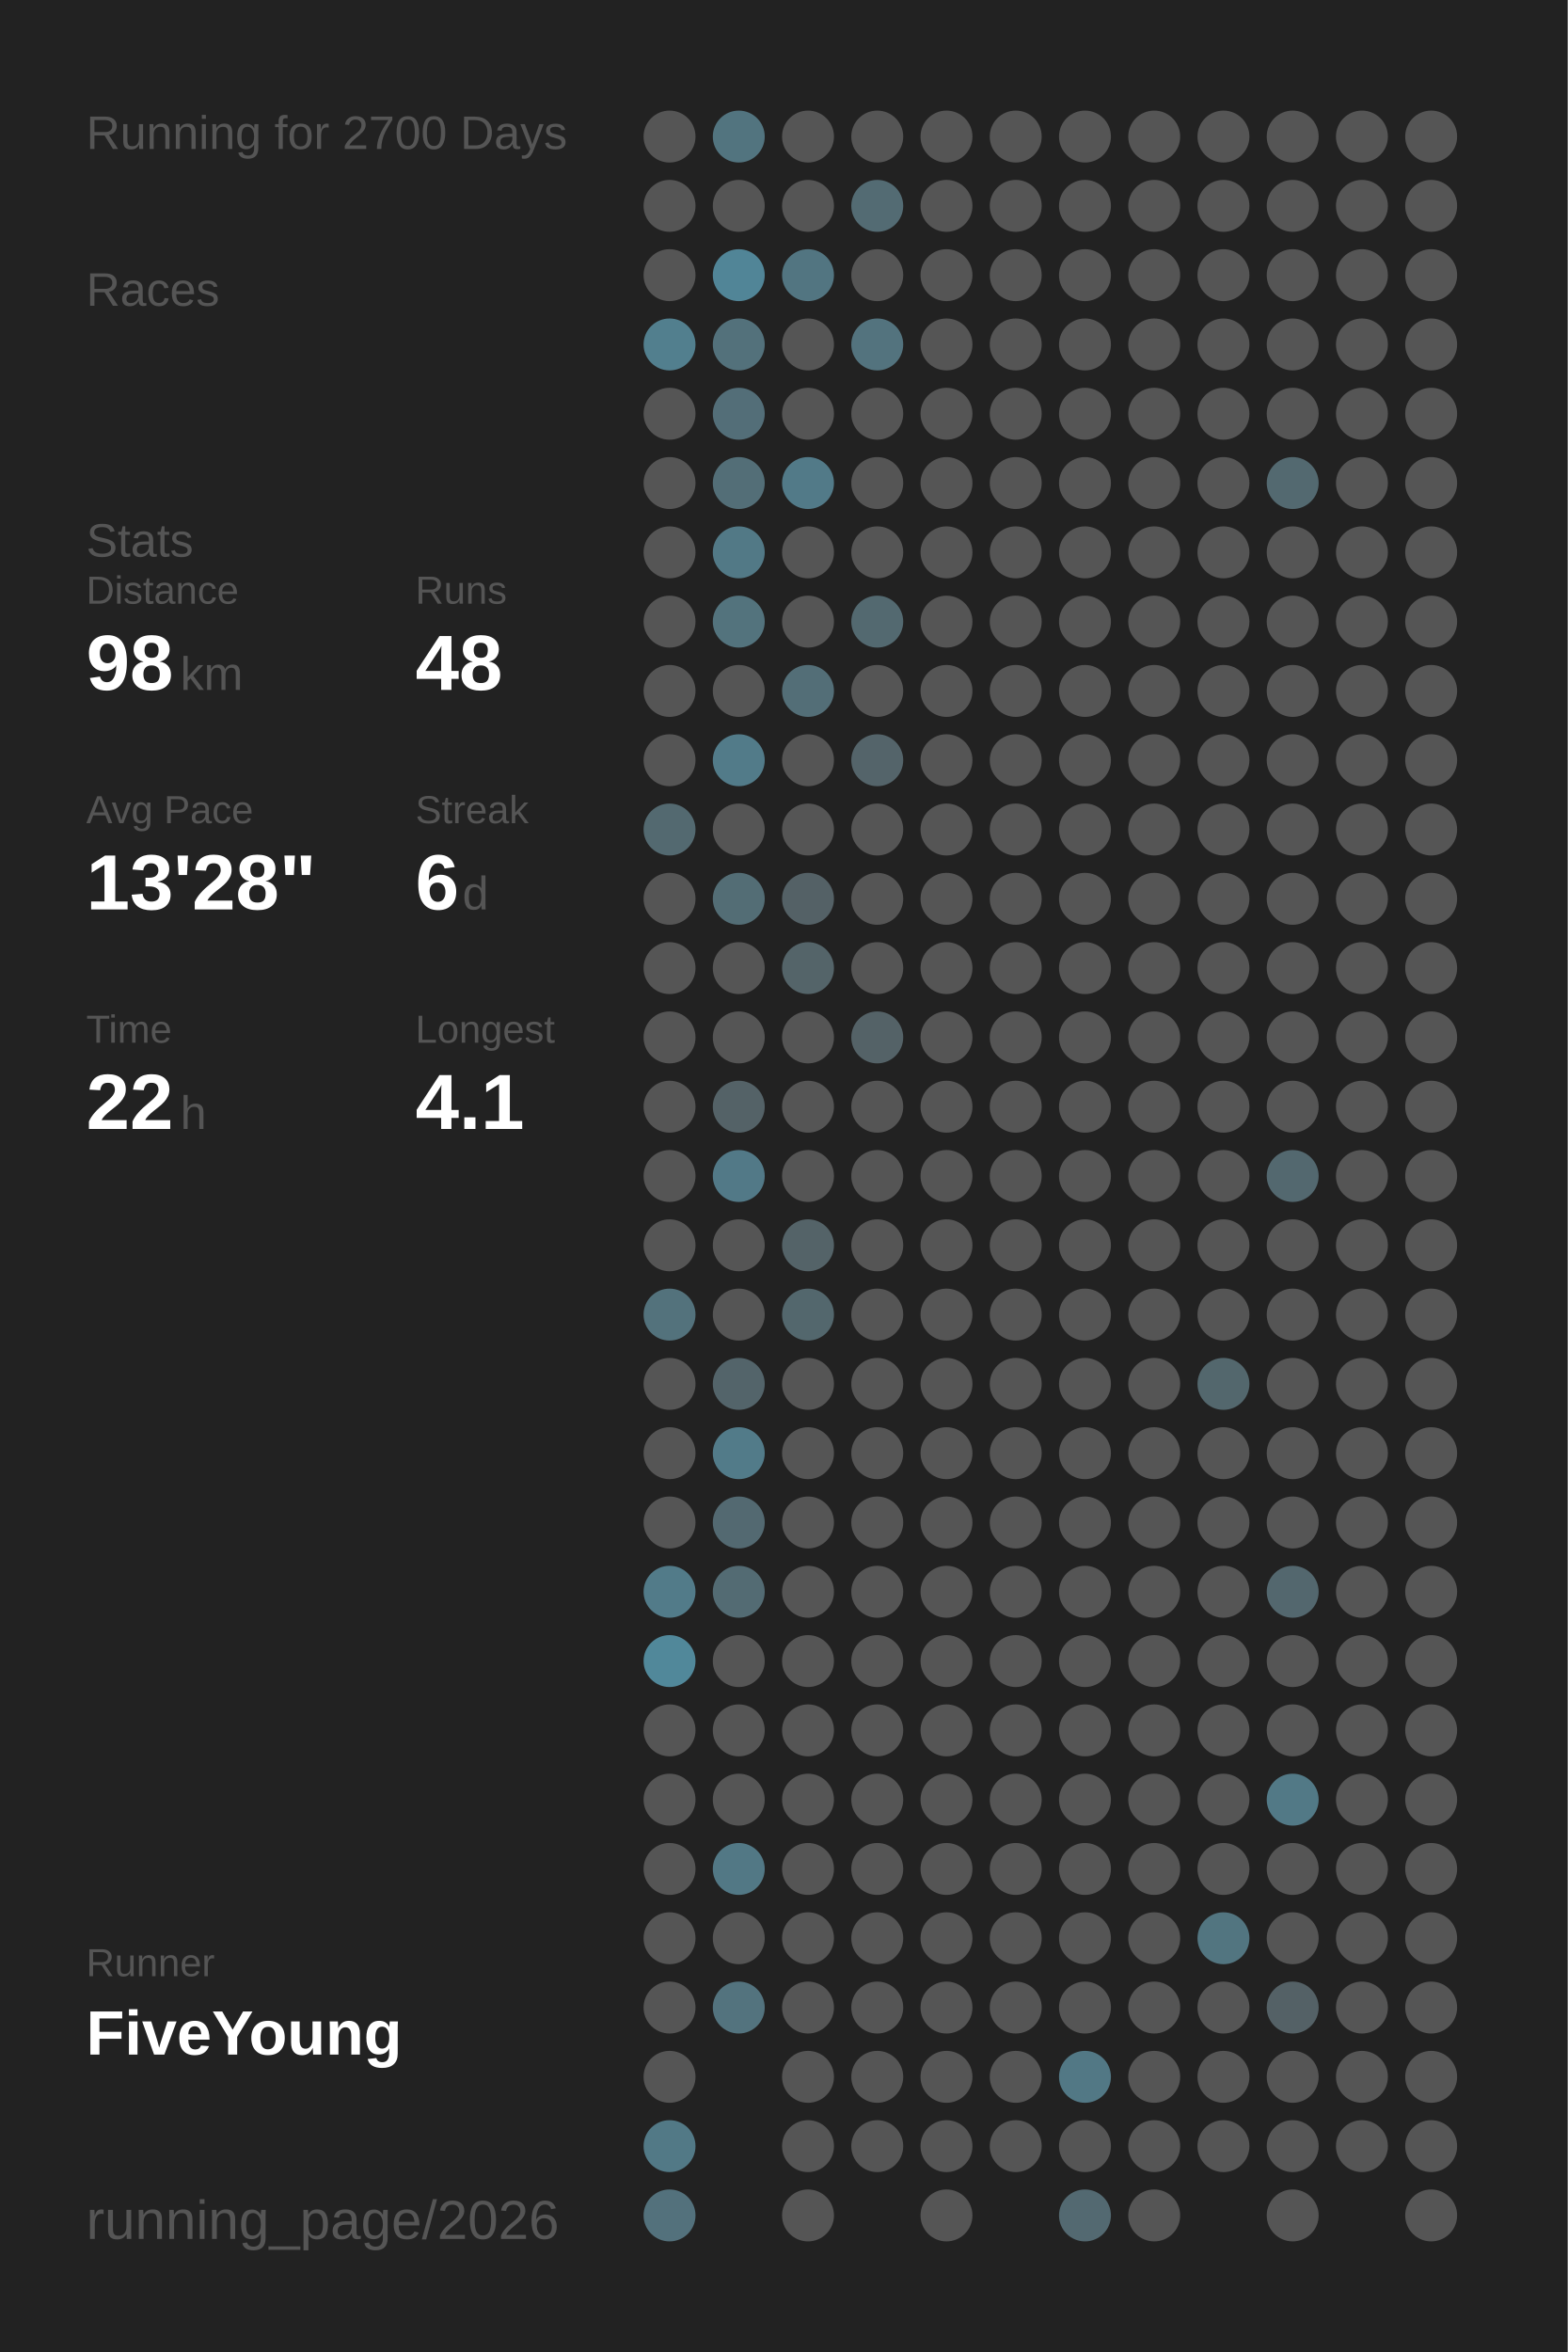
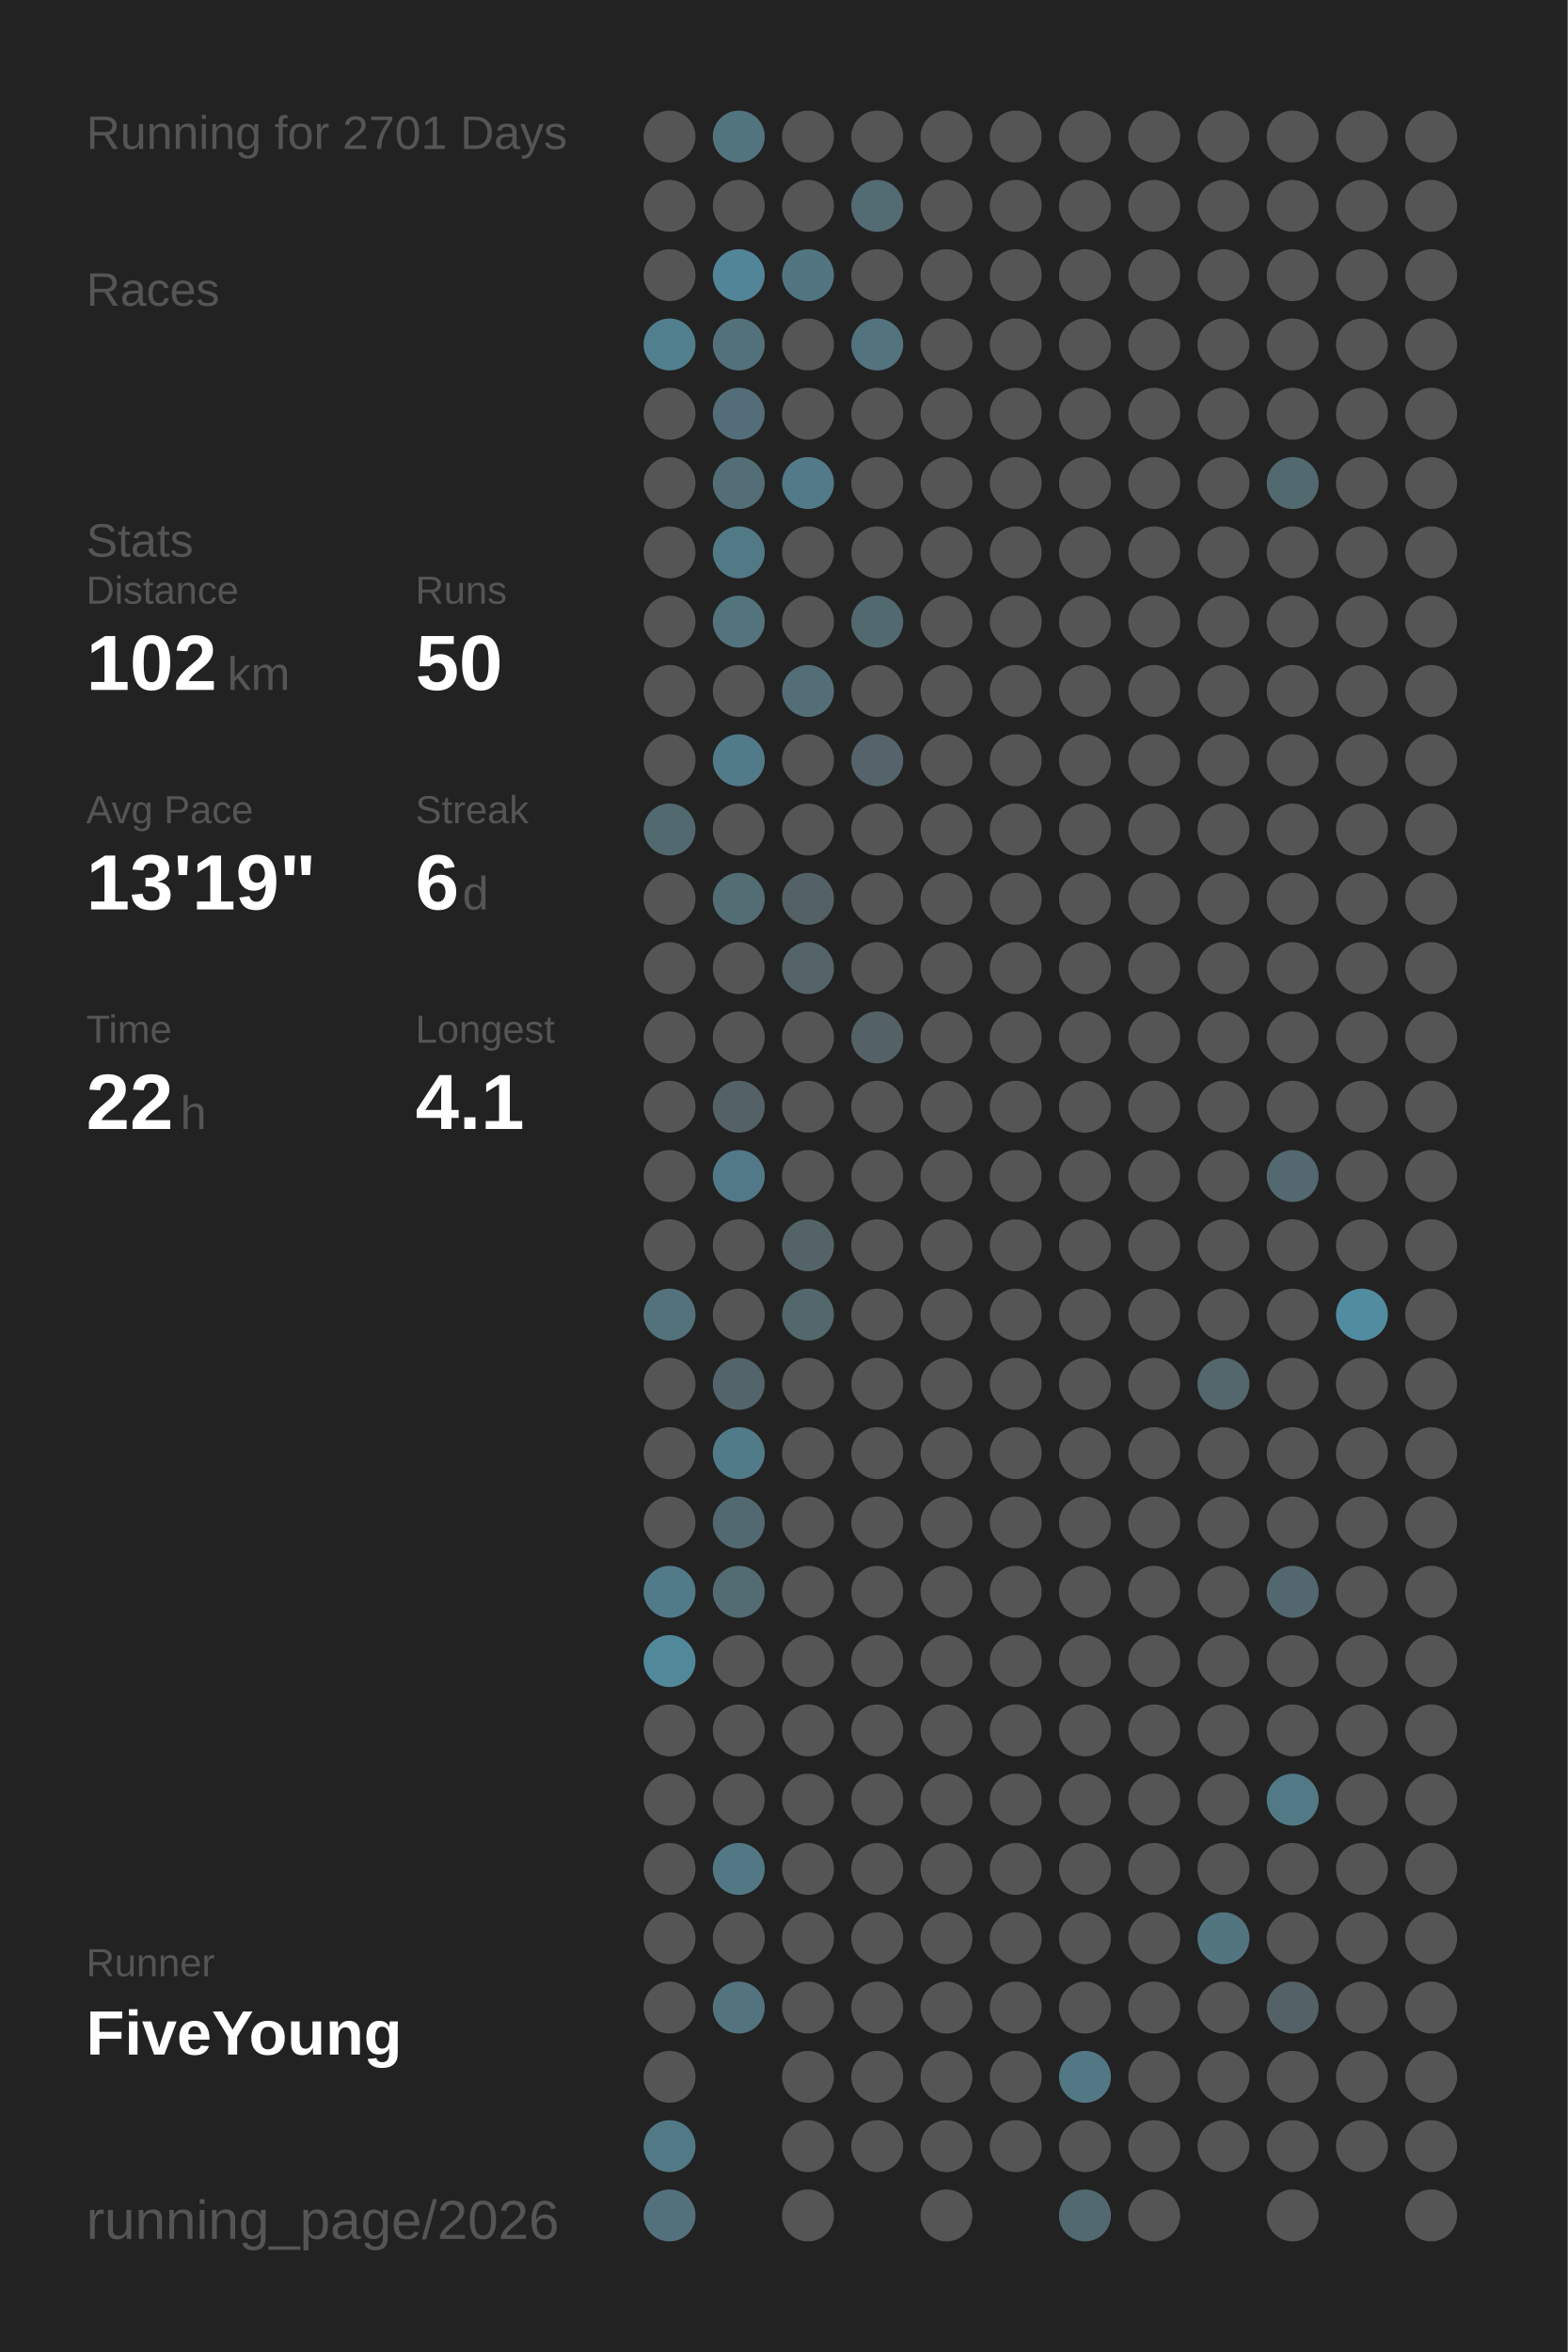
<svg xmlns="http://www.w3.org/2000/svg" baseProfile="full" height="300mm" version="1.1" viewBox="0,0,200,300" width="200mm">
  <defs />
  <rect fill="#222222" height="300" width="200" x="0" y="0" />
-   <text fill="#555555" style="font-size:6px; font-family:Arial;" x="11" y="19">Running for 2700 Days</text>
+   <text fill="#555555" style="font-size:6px; font-family:Arial;" x="11" y="19">Running for 2701 Days</text>
  <text fill="#555555" style="font-size:6px; font-family:Arial;" x="11" y="39">Races</text>
  <text fill="#555555" style="font-size:6px; font-family:Arial;" x="11" y="71">Stats</text>
  <text fill="#555555" style="font-size:5px; font-family:Arial;" x="11" y="77">Distance</text>
-   <text fill="#FFFFFF" style="font-size:10px; font-family:Arial; font-weight:bold;" x="11" y="88">98</text>
-   <text fill="#555555" style="font-size:6px; font-family:Arial;" x="23" y="88">km</text>
+   <text fill="#FFFFFF" style="font-size:10px; font-family:Arial; font-weight:bold;" x="11" y="88">102</text>
+   <text fill="#555555" style="font-size:6px; font-family:Arial;" x="29" y="88">km</text>
  <text fill="#555555" style="font-size:5px; font-family:Arial;" x="53" y="77">Runs</text>
-   <text fill="#FFFFFF" style="font-size:10px; font-family:Arial; font-weight:bold;" x="53" y="88">48</text>
+   <text fill="#FFFFFF" style="font-size:10px; font-family:Arial; font-weight:bold;" x="53" y="88">50</text>
  <text fill="#555555" style="font-size:5px; font-family:Arial;" x="11" y="105">Avg Pace</text>
-   <text fill="#FFFFFF" style="font-size:10px; font-family:Arial; font-weight:bold;" x="11" y="116">13'28"</text>
+   <text fill="#FFFFFF" style="font-size:10px; font-family:Arial; font-weight:bold;" x="11" y="116">13'19"</text>
  <text fill="#555555" style="font-size:5px; font-family:Arial;" x="53" y="105">Streak</text>
  <text fill="#FFFFFF" style="font-size:10px; font-family:Arial; font-weight:bold;" x="53" y="116">6</text>
  <text fill="#555555" style="font-size:6px; font-family:Arial;" x="59" y="116">d</text>
  <text fill="#555555" style="font-size:5px; font-family:Arial;" x="11" y="133">Time</text>
  <text fill="#FFFFFF" style="font-size:10px; font-family:Arial; font-weight:bold;" x="11" y="144">22</text>
  <text fill="#555555" style="font-size:6px; font-family:Arial;" x="23" y="144">h</text>
  <text fill="#555555" style="font-size:5px; font-family:Arial;" x="53" y="133">Longest</text>
  <text fill="#FFFFFF" style="font-size:10px; font-family:Arial; font-weight:bold;" x="53" y="144">4.1</text>
  <text fill="#555555" style="font-size:5px; font-family:Arial;" x="11" y="252.065">Runner</text>
  <text fill="#FFFFFF" style="font-size:8px; font-family:Arial; font-weight:bold;" x="11" y="262.065">FiveYoung</text>
  <text fill="#555555" style="font-size:7px; font-family:Arial;" x="11" y="285.581">running_page/2026</text>
  <circle cx="85.417" cy="17.419" fill="#555555" r="3.312" />
  <circle cx="85.417" cy="26.258" fill="#555555" r="3.312" />
  <circle cx="85.417" cy="35.097" fill="#555555" r="3.312" />
  <circle cx="85.417" cy="43.935" fill="#527f8e" r="3.312" />
  <circle cx="85.417" cy="52.774" fill="#555555" r="3.312" />
  <circle cx="85.417" cy="61.613" fill="#555555" r="3.312" />
  <circle cx="85.417" cy="70.452" fill="#555555" r="3.312" />
  <circle cx="85.417" cy="79.29" fill="#555555" r="3.312" />
  <circle cx="85.417" cy="88.129" fill="#555555" r="3.312" />
  <circle cx="85.417" cy="96.968" fill="#555555" r="3.312" />
  <circle cx="85.417" cy="105.806" fill="#536970" r="3.312" />
  <circle cx="85.417" cy="114.645" fill="#555555" r="3.312" />
  <circle cx="85.417" cy="123.484" fill="#555555" r="3.312" />
  <circle cx="85.417" cy="132.323" fill="#555555" r="3.312" />
  <circle cx="85.417" cy="141.161" fill="#555555" r="3.312" />
  <circle cx="85.417" cy="150" fill="#555555" r="3.312" />
  <circle cx="85.417" cy="158.839" fill="#555555" r="3.312" />
  <circle cx="85.417" cy="167.677" fill="#53727c" r="3.312" />
  <circle cx="85.417" cy="176.516" fill="#555555" r="3.312" />
  <circle cx="85.417" cy="185.355" fill="#555555" r="3.312" />
  <circle cx="85.417" cy="194.194" fill="#555555" r="3.312" />
  <circle cx="85.417" cy="203.032" fill="#527b89" r="3.312" />
  <circle cx="85.417" cy="211.871" fill="#51889a" r="3.312" />
  <circle cx="85.417" cy="220.71" fill="#555555" r="3.312" />
  <circle cx="85.417" cy="229.548" fill="#555555" r="3.312" />
  <circle cx="85.417" cy="238.387" fill="#555555" r="3.312" />
  <circle cx="85.417" cy="247.226" fill="#555555" r="3.312" />
  <circle cx="85.417" cy="256.065" fill="#555555" r="3.312" />
  <circle cx="85.417" cy="264.903" fill="#555555" r="3.312" />
  <circle cx="85.417" cy="273.742" fill="#527986" r="3.312" />
  <circle cx="85.417" cy="282.581" fill="#53717c" r="3.312" />
  <circle cx="94.25" cy="17.419" fill="#52747f" r="3.312" />
  <circle cx="94.25" cy="26.258" fill="#555555" r="3.312" />
  <circle cx="94.25" cy="35.097" fill="#518597" r="3.312" />
  <circle cx="94.25" cy="43.935" fill="#53717b" r="3.312" />
  <circle cx="94.25" cy="52.774" fill="#536e78" r="3.312" />
  <circle cx="94.25" cy="61.613" fill="#536e77" r="3.312" />
  <circle cx="94.25" cy="70.452" fill="#527986" r="3.312" />
  <circle cx="94.25" cy="79.29" fill="#53737d" r="3.312" />
  <circle cx="94.25" cy="88.129" fill="#555555" r="3.312" />
  <circle cx="94.25" cy="96.968" fill="#527b89" r="3.312" />
  <circle cx="94.25" cy="105.806" fill="#555555" r="3.312" />
  <circle cx="94.25" cy="114.645" fill="#536d75" r="3.312" />
  <circle cx="94.25" cy="123.484" fill="#555555" r="3.312" />
  <circle cx="94.25" cy="132.323" fill="#555555" r="3.312" />
  <circle cx="94.25" cy="141.161" fill="#546267" r="3.312" />
  <circle cx="94.25" cy="150" fill="#527987" r="3.312" />
  <circle cx="94.25" cy="158.839" fill="#555555" r="3.312" />
  <circle cx="94.25" cy="167.677" fill="#555555" r="3.312" />
  <circle cx="94.25" cy="176.516" fill="#53646a" r="3.312" />
  <circle cx="94.25" cy="185.355" fill="#527b89" r="3.312" />
  <circle cx="94.25" cy="194.194" fill="#536971" r="3.312" />
  <circle cx="94.25" cy="203.032" fill="#536b73" r="3.312" />
  <circle cx="94.25" cy="211.871" fill="#555555" r="3.312" />
  <circle cx="94.25" cy="220.71" fill="#555555" r="3.312" />
  <circle cx="94.25" cy="229.548" fill="#555555" r="3.312" />
  <circle cx="94.25" cy="238.387" fill="#527885" r="3.312" />
  <circle cx="94.25" cy="247.226" fill="#555555" r="3.312" />
  <circle cx="94.25" cy="256.065" fill="#53737e" r="3.312" />
  <circle cx="103.083" cy="17.419" fill="#555555" r="3.312" />
  <circle cx="103.083" cy="26.258" fill="#555555" r="3.312" />
  <circle cx="103.083" cy="35.097" fill="#527581" r="3.312" />
  <circle cx="103.083" cy="43.935" fill="#555555" r="3.312" />
  <circle cx="103.083" cy="52.774" fill="#555555" r="3.312" />
  <circle cx="103.083" cy="61.613" fill="#527a88" r="3.312" />
  <circle cx="103.083" cy="70.452" fill="#555555" r="3.312" />
  <circle cx="103.083" cy="79.29" fill="#555555" r="3.312" />
  <circle cx="103.083" cy="88.129" fill="#536e77" r="3.312" />
  <circle cx="103.083" cy="96.968" fill="#555555" r="3.312" />
  <circle cx="103.083" cy="105.806" fill="#555555" r="3.312" />
  <circle cx="103.083" cy="114.645" fill="#546166" r="3.312" />
  <circle cx="103.083" cy="123.484" fill="#546469" r="3.312" />
  <circle cx="103.083" cy="132.323" fill="#555555" r="3.312" />
  <circle cx="103.083" cy="141.161" fill="#555555" r="3.312" />
  <circle cx="103.083" cy="150" fill="#555555" r="3.312" />
  <circle cx="103.083" cy="158.839" fill="#546368" r="3.312" />
  <circle cx="103.083" cy="167.677" fill="#53676d" r="3.312" />
  <circle cx="103.083" cy="176.516" fill="#555555" r="3.312" />
  <circle cx="103.083" cy="185.355" fill="#555555" r="3.312" />
  <circle cx="103.083" cy="194.194" fill="#555555" r="3.312" />
  <circle cx="103.083" cy="203.032" fill="#555555" r="3.312" />
  <circle cx="103.083" cy="211.871" fill="#555555" r="3.312" />
  <circle cx="103.083" cy="220.71" fill="#555555" r="3.312" />
  <circle cx="103.083" cy="229.548" fill="#555555" r="3.312" />
  <circle cx="103.083" cy="238.387" fill="#555555" r="3.312" />
  <circle cx="103.083" cy="247.226" fill="#555555" r="3.312" />
  <circle cx="103.083" cy="256.065" fill="#555555" r="3.312" />
  <circle cx="103.083" cy="264.903" fill="#555555" r="3.312" />
  <circle cx="103.083" cy="273.742" fill="#555555" r="3.312" />
  <circle cx="103.083" cy="282.581" fill="#555555" r="3.312" />
  <circle cx="111.917" cy="17.419" fill="#555555" r="3.312" />
  <circle cx="111.917" cy="26.258" fill="#536b73" r="3.312" />
  <circle cx="111.917" cy="35.097" fill="#555555" r="3.312" />
  <circle cx="111.917" cy="43.935" fill="#53737e" r="3.312" />
  <circle cx="111.917" cy="52.774" fill="#555555" r="3.312" />
  <circle cx="111.917" cy="61.613" fill="#555555" r="3.312" />
  <circle cx="111.917" cy="70.452" fill="#555555" r="3.312" />
  <circle cx="111.917" cy="79.29" fill="#536970" r="3.312" />
  <circle cx="111.917" cy="88.129" fill="#555555" r="3.312" />
  <circle cx="111.917" cy="96.968" fill="#54646a" r="3.312" />
  <circle cx="111.917" cy="105.806" fill="#555555" r="3.312" />
  <circle cx="111.917" cy="114.645" fill="#555555" r="3.312" />
  <circle cx="111.917" cy="123.484" fill="#555555" r="3.312" />
  <circle cx="111.917" cy="132.323" fill="#546267" r="3.312" />
  <circle cx="111.917" cy="141.161" fill="#555555" r="3.312" />
  <circle cx="111.917" cy="150" fill="#555555" r="3.312" />
  <circle cx="111.917" cy="158.839" fill="#555555" r="3.312" />
  <circle cx="111.917" cy="167.677" fill="#555555" r="3.312" />
  <circle cx="111.917" cy="176.516" fill="#555555" r="3.312" />
  <circle cx="111.917" cy="185.355" fill="#555555" r="3.312" />
  <circle cx="111.917" cy="194.194" fill="#555555" r="3.312" />
  <circle cx="111.917" cy="203.032" fill="#555555" r="3.312" />
  <circle cx="111.917" cy="211.871" fill="#555555" r="3.312" />
  <circle cx="111.917" cy="220.71" fill="#555555" r="3.312" />
  <circle cx="111.917" cy="229.548" fill="#555555" r="3.312" />
  <circle cx="111.917" cy="238.387" fill="#555555" r="3.312" />
  <circle cx="111.917" cy="247.226" fill="#555555" r="3.312" />
  <circle cx="111.917" cy="256.065" fill="#555555" r="3.312" />
  <circle cx="111.917" cy="264.903" fill="#555555" r="3.312" />
  <circle cx="111.917" cy="273.742" fill="#555555" r="3.312" />
  <circle cx="120.75" cy="17.419" fill="#555555" r="3.312" />
  <circle cx="120.75" cy="26.258" fill="#555555" r="3.312" />
  <circle cx="120.75" cy="35.097" fill="#555555" r="3.312" />
  <circle cx="120.75" cy="43.935" fill="#555555" r="3.312" />
  <circle cx="120.75" cy="52.774" fill="#555555" r="3.312" />
  <circle cx="120.75" cy="61.613" fill="#555555" r="3.312" />
  <circle cx="120.75" cy="70.452" fill="#555555" r="3.312" />
  <circle cx="120.75" cy="79.29" fill="#555555" r="3.312" />
  <circle cx="120.75" cy="88.129" fill="#555555" r="3.312" />
  <circle cx="120.75" cy="96.968" fill="#555555" r="3.312" />
  <circle cx="120.75" cy="105.806" fill="#555555" r="3.312" />
  <circle cx="120.75" cy="114.645" fill="#555555" r="3.312" />
  <circle cx="120.75" cy="123.484" fill="#555555" r="3.312" />
  <circle cx="120.75" cy="132.323" fill="#555555" r="3.312" />
  <circle cx="120.75" cy="141.161" fill="#555555" r="3.312" />
  <circle cx="120.75" cy="150" fill="#555555" r="3.312" />
  <circle cx="120.75" cy="158.839" fill="#555555" r="3.312" />
  <circle cx="120.75" cy="167.677" fill="#555555" r="3.312" />
  <circle cx="120.75" cy="176.516" fill="#555555" r="3.312" />
  <circle cx="120.75" cy="185.355" fill="#555555" r="3.312" />
  <circle cx="120.75" cy="194.194" fill="#555555" r="3.312" />
  <circle cx="120.75" cy="203.032" fill="#555555" r="3.312" />
  <circle cx="120.75" cy="211.871" fill="#555555" r="3.312" />
  <circle cx="120.75" cy="220.71" fill="#555555" r="3.312" />
  <circle cx="120.75" cy="229.548" fill="#555555" r="3.312" />
  <circle cx="120.75" cy="238.387" fill="#555555" r="3.312" />
  <circle cx="120.75" cy="247.226" fill="#555555" r="3.312" />
  <circle cx="120.75" cy="256.065" fill="#555555" r="3.312" />
  <circle cx="120.75" cy="264.903" fill="#555555" r="3.312" />
  <circle cx="120.75" cy="273.742" fill="#555555" r="3.312" />
  <circle cx="120.75" cy="282.581" fill="#555555" r="3.312" />
  <circle cx="129.583" cy="17.419" fill="#555555" r="3.312" />
  <circle cx="129.583" cy="26.258" fill="#555555" r="3.312" />
  <circle cx="129.583" cy="35.097" fill="#555555" r="3.312" />
  <circle cx="129.583" cy="43.935" fill="#555555" r="3.312" />
  <circle cx="129.583" cy="52.774" fill="#555555" r="3.312" />
  <circle cx="129.583" cy="61.613" fill="#555555" r="3.312" />
  <circle cx="129.583" cy="70.452" fill="#555555" r="3.312" />
  <circle cx="129.583" cy="79.29" fill="#555555" r="3.312" />
  <circle cx="129.583" cy="88.129" fill="#555555" r="3.312" />
  <circle cx="129.583" cy="96.968" fill="#555555" r="3.312" />
  <circle cx="129.583" cy="105.806" fill="#555555" r="3.312" />
  <circle cx="129.583" cy="114.645" fill="#555555" r="3.312" />
  <circle cx="129.583" cy="123.484" fill="#555555" r="3.312" />
  <circle cx="129.583" cy="132.323" fill="#555555" r="3.312" />
  <circle cx="129.583" cy="141.161" fill="#555555" r="3.312" />
  <circle cx="129.583" cy="150" fill="#555555" r="3.312" />
  <circle cx="129.583" cy="158.839" fill="#555555" r="3.312" />
  <circle cx="129.583" cy="167.677" fill="#555555" r="3.312" />
  <circle cx="129.583" cy="176.516" fill="#555555" r="3.312" />
  <circle cx="129.583" cy="185.355" fill="#555555" r="3.312" />
  <circle cx="129.583" cy="194.194" fill="#555555" r="3.312" />
  <circle cx="129.583" cy="203.032" fill="#555555" r="3.312" />
  <circle cx="129.583" cy="211.871" fill="#555555" r="3.312" />
  <circle cx="129.583" cy="220.71" fill="#555555" r="3.312" />
  <circle cx="129.583" cy="229.548" fill="#555555" r="3.312" />
  <circle cx="129.583" cy="238.387" fill="#555555" r="3.312" />
  <circle cx="129.583" cy="247.226" fill="#555555" r="3.312" />
  <circle cx="129.583" cy="256.065" fill="#555555" r="3.312" />
  <circle cx="129.583" cy="264.903" fill="#555555" r="3.312" />
  <circle cx="129.583" cy="273.742" fill="#555555" r="3.312" />
  <circle cx="138.417" cy="17.419" fill="#555555" r="3.312" />
  <circle cx="138.417" cy="26.258" fill="#555555" r="3.312" />
  <circle cx="138.417" cy="35.097" fill="#555555" r="3.312" />
  <circle cx="138.417" cy="43.935" fill="#555555" r="3.312" />
  <circle cx="138.417" cy="52.774" fill="#555555" r="3.312" />
  <circle cx="138.417" cy="61.613" fill="#555555" r="3.312" />
  <circle cx="138.417" cy="70.452" fill="#555555" r="3.312" />
  <circle cx="138.417" cy="79.29" fill="#555555" r="3.312" />
  <circle cx="138.417" cy="88.129" fill="#555555" r="3.312" />
  <circle cx="138.417" cy="96.968" fill="#555555" r="3.312" />
  <circle cx="138.417" cy="105.806" fill="#555555" r="3.312" />
  <circle cx="138.417" cy="114.645" fill="#555555" r="3.312" />
  <circle cx="138.417" cy="123.484" fill="#555555" r="3.312" />
  <circle cx="138.417" cy="132.323" fill="#555555" r="3.312" />
  <circle cx="138.417" cy="141.161" fill="#555555" r="3.312" />
  <circle cx="138.417" cy="150" fill="#555555" r="3.312" />
  <circle cx="138.417" cy="158.839" fill="#555555" r="3.312" />
  <circle cx="138.417" cy="167.677" fill="#555555" r="3.312" />
  <circle cx="138.417" cy="176.516" fill="#555555" r="3.312" />
  <circle cx="138.417" cy="185.355" fill="#555555" r="3.312" />
  <circle cx="138.417" cy="194.194" fill="#555555" r="3.312" />
  <circle cx="138.417" cy="203.032" fill="#555555" r="3.312" />
  <circle cx="138.417" cy="211.871" fill="#555555" r="3.312" />
  <circle cx="138.417" cy="220.71" fill="#555555" r="3.312" />
  <circle cx="138.417" cy="229.548" fill="#555555" r="3.312" />
  <circle cx="138.417" cy="238.387" fill="#555555" r="3.312" />
  <circle cx="138.417" cy="247.226" fill="#555555" r="3.312" />
  <circle cx="138.417" cy="256.065" fill="#555555" r="3.312" />
  <circle cx="138.417" cy="264.903" fill="#527885" r="3.312" />
  <circle cx="138.417" cy="273.742" fill="#555555" r="3.312" />
  <circle cx="138.417" cy="282.581" fill="#536971" r="3.312" />
  <circle cx="147.25" cy="17.419" fill="#555555" r="3.312" />
  <circle cx="147.25" cy="26.258" fill="#555555" r="3.312" />
  <circle cx="147.25" cy="35.097" fill="#555555" r="3.312" />
  <circle cx="147.25" cy="43.935" fill="#555555" r="3.312" />
  <circle cx="147.25" cy="52.774" fill="#555555" r="3.312" />
  <circle cx="147.25" cy="61.613" fill="#555555" r="3.312" />
  <circle cx="147.25" cy="70.452" fill="#555555" r="3.312" />
  <circle cx="147.25" cy="79.29" fill="#555555" r="3.312" />
  <circle cx="147.25" cy="88.129" fill="#555555" r="3.312" />
  <circle cx="147.25" cy="96.968" fill="#555555" r="3.312" />
  <circle cx="147.25" cy="105.806" fill="#555555" r="3.312" />
  <circle cx="147.25" cy="114.645" fill="#555555" r="3.312" />
  <circle cx="147.25" cy="123.484" fill="#555555" r="3.312" />
  <circle cx="147.25" cy="132.323" fill="#555555" r="3.312" />
  <circle cx="147.25" cy="141.161" fill="#555555" r="3.312" />
  <circle cx="147.25" cy="150" fill="#555555" r="3.312" />
  <circle cx="147.25" cy="158.839" fill="#555555" r="3.312" />
  <circle cx="147.25" cy="167.677" fill="#555555" r="3.312" />
  <circle cx="147.25" cy="176.516" fill="#555555" r="3.312" />
  <circle cx="147.25" cy="185.355" fill="#555555" r="3.312" />
  <circle cx="147.25" cy="194.194" fill="#555555" r="3.312" />
  <circle cx="147.25" cy="203.032" fill="#555555" r="3.312" />
  <circle cx="147.25" cy="211.871" fill="#555555" r="3.312" />
  <circle cx="147.25" cy="220.71" fill="#555555" r="3.312" />
  <circle cx="147.25" cy="229.548" fill="#555555" r="3.312" />
  <circle cx="147.25" cy="238.387" fill="#555555" r="3.312" />
  <circle cx="147.25" cy="247.226" fill="#555555" r="3.312" />
  <circle cx="147.25" cy="256.065" fill="#555555" r="3.312" />
  <circle cx="147.25" cy="264.903" fill="#555555" r="3.312" />
  <circle cx="147.25" cy="273.742" fill="#555555" r="3.312" />
  <circle cx="147.25" cy="282.581" fill="#555555" r="3.312" />
  <circle cx="156.083" cy="17.419" fill="#555555" r="3.312" />
  <circle cx="156.083" cy="26.258" fill="#555555" r="3.312" />
  <circle cx="156.083" cy="35.097" fill="#555555" r="3.312" />
  <circle cx="156.083" cy="43.935" fill="#555555" r="3.312" />
  <circle cx="156.083" cy="52.774" fill="#555555" r="3.312" />
  <circle cx="156.083" cy="61.613" fill="#555555" r="3.312" />
  <circle cx="156.083" cy="70.452" fill="#555555" r="3.312" />
  <circle cx="156.083" cy="79.29" fill="#555555" r="3.312" />
  <circle cx="156.083" cy="88.129" fill="#555555" r="3.312" />
  <circle cx="156.083" cy="96.968" fill="#555555" r="3.312" />
  <circle cx="156.083" cy="105.806" fill="#555555" r="3.312" />
  <circle cx="156.083" cy="114.645" fill="#555555" r="3.312" />
  <circle cx="156.083" cy="123.484" fill="#555555" r="3.312" />
  <circle cx="156.083" cy="132.323" fill="#555555" r="3.312" />
  <circle cx="156.083" cy="141.161" fill="#555555" r="3.312" />
  <circle cx="156.083" cy="150" fill="#555555" r="3.312" />
  <circle cx="156.083" cy="158.839" fill="#555555" r="3.312" />
  <circle cx="156.083" cy="167.677" fill="#555555" r="3.312" />
  <circle cx="156.083" cy="176.516" fill="#53676d" r="3.312" />
  <circle cx="156.083" cy="185.355" fill="#555555" r="3.312" />
  <circle cx="156.083" cy="194.194" fill="#555555" r="3.312" />
  <circle cx="156.083" cy="203.032" fill="#555555" r="3.312" />
  <circle cx="156.083" cy="211.871" fill="#555555" r="3.312" />
  <circle cx="156.083" cy="220.71" fill="#555555" r="3.312" />
  <circle cx="156.083" cy="229.548" fill="#555555" r="3.312" />
  <circle cx="156.083" cy="238.387" fill="#555555" r="3.312" />
  <circle cx="156.083" cy="247.226" fill="#527580" r="3.312" />
  <circle cx="156.083" cy="256.065" fill="#555555" r="3.312" />
  <circle cx="156.083" cy="264.903" fill="#555555" r="3.312" />
  <circle cx="156.083" cy="273.742" fill="#555555" r="3.312" />
  <circle cx="164.917" cy="17.419" fill="#555555" r="3.312" />
  <circle cx="164.917" cy="26.258" fill="#555555" r="3.312" />
  <circle cx="164.917" cy="35.097" fill="#555555" r="3.312" />
  <circle cx="164.917" cy="43.935" fill="#555555" r="3.312" />
  <circle cx="164.917" cy="52.774" fill="#555555" r="3.312" />
  <circle cx="164.917" cy="61.613" fill="#536970" r="3.312" />
  <circle cx="164.917" cy="70.452" fill="#555555" r="3.312" />
  <circle cx="164.917" cy="79.29" fill="#555555" r="3.312" />
  <circle cx="164.917" cy="88.129" fill="#555555" r="3.312" />
  <circle cx="164.917" cy="96.968" fill="#555555" r="3.312" />
  <circle cx="164.917" cy="105.806" fill="#555555" r="3.312" />
  <circle cx="164.917" cy="114.645" fill="#555555" r="3.312" />
  <circle cx="164.917" cy="123.484" fill="#555555" r="3.312" />
  <circle cx="164.917" cy="132.323" fill="#555555" r="3.312" />
  <circle cx="164.917" cy="141.161" fill="#555555" r="3.312" />
  <circle cx="164.917" cy="150" fill="#53686f" r="3.312" />
  <circle cx="164.917" cy="158.839" fill="#555555" r="3.312" />
  <circle cx="164.917" cy="167.677" fill="#555555" r="3.312" />
  <circle cx="164.917" cy="176.516" fill="#555555" r="3.312" />
  <circle cx="164.917" cy="185.355" fill="#555555" r="3.312" />
  <circle cx="164.917" cy="194.194" fill="#555555" r="3.312" />
  <circle cx="164.917" cy="203.032" fill="#53676e" r="3.312" />
  <circle cx="164.917" cy="211.871" fill="#555555" r="3.312" />
  <circle cx="164.917" cy="220.71" fill="#555555" r="3.312" />
  <circle cx="164.917" cy="229.548" fill="#527986" r="3.312" />
  <circle cx="164.917" cy="238.387" fill="#555555" r="3.312" />
  <circle cx="164.917" cy="247.226" fill="#555555" r="3.312" />
  <circle cx="164.917" cy="256.065" fill="#546166" r="3.312" />
  <circle cx="164.917" cy="264.903" fill="#555555" r="3.312" />
  <circle cx="164.917" cy="273.742" fill="#555555" r="3.312" />
  <circle cx="164.917" cy="282.581" fill="#555555" r="3.312" />
  <circle cx="173.75" cy="17.419" fill="#555555" r="3.312" />
  <circle cx="173.75" cy="26.258" fill="#555555" r="3.312" />
  <circle cx="173.75" cy="35.097" fill="#555555" r="3.312" />
  <circle cx="173.75" cy="43.935" fill="#555555" r="3.312" />
  <circle cx="173.75" cy="52.774" fill="#555555" r="3.312" />
  <circle cx="173.75" cy="61.613" fill="#555555" r="3.312" />
  <circle cx="173.75" cy="70.452" fill="#555555" r="3.312" />
  <circle cx="173.75" cy="79.29" fill="#555555" r="3.312" />
  <circle cx="173.75" cy="88.129" fill="#555555" r="3.312" />
  <circle cx="173.75" cy="96.968" fill="#555555" r="3.312" />
  <circle cx="173.75" cy="105.806" fill="#555555" r="3.312" />
  <circle cx="173.75" cy="114.645" fill="#555555" r="3.312" />
  <circle cx="173.75" cy="123.484" fill="#555555" r="3.312" />
  <circle cx="173.75" cy="132.323" fill="#555555" r="3.312" />
  <circle cx="173.75" cy="141.161" fill="#555555" r="3.312" />
  <circle cx="173.75" cy="150" fill="#555555" r="3.312" />
  <circle cx="173.75" cy="158.839" fill="#555555" r="3.312" />
-   <circle cx="173.75" cy="167.677" fill="#555555" r="3.312" />
+   <circle cx="173.75" cy="167.677" fill="#518ca1" r="3.312" />
  <circle cx="173.75" cy="176.516" fill="#555555" r="3.312" />
  <circle cx="173.75" cy="185.355" fill="#555555" r="3.312" />
  <circle cx="173.75" cy="194.194" fill="#555555" r="3.312" />
  <circle cx="173.75" cy="203.032" fill="#555555" r="3.312" />
  <circle cx="173.75" cy="211.871" fill="#555555" r="3.312" />
  <circle cx="173.75" cy="220.71" fill="#555555" r="3.312" />
  <circle cx="173.75" cy="229.548" fill="#555555" r="3.312" />
  <circle cx="173.75" cy="238.387" fill="#555555" r="3.312" />
  <circle cx="173.75" cy="247.226" fill="#555555" r="3.312" />
  <circle cx="173.75" cy="256.065" fill="#555555" r="3.312" />
  <circle cx="173.75" cy="264.903" fill="#555555" r="3.312" />
  <circle cx="173.75" cy="273.742" fill="#555555" r="3.312" />
  <circle cx="182.583" cy="17.419" fill="#555555" r="3.312" />
  <circle cx="182.583" cy="26.258" fill="#555555" r="3.312" />
  <circle cx="182.583" cy="35.097" fill="#555555" r="3.312" />
  <circle cx="182.583" cy="43.935" fill="#555555" r="3.312" />
  <circle cx="182.583" cy="52.774" fill="#555555" r="3.312" />
  <circle cx="182.583" cy="61.613" fill="#555555" r="3.312" />
  <circle cx="182.583" cy="70.452" fill="#555555" r="3.312" />
  <circle cx="182.583" cy="79.29" fill="#555555" r="3.312" />
  <circle cx="182.583" cy="88.129" fill="#555555" r="3.312" />
  <circle cx="182.583" cy="96.968" fill="#555555" r="3.312" />
  <circle cx="182.583" cy="105.806" fill="#555555" r="3.312" />
  <circle cx="182.583" cy="114.645" fill="#555555" r="3.312" />
  <circle cx="182.583" cy="123.484" fill="#555555" r="3.312" />
  <circle cx="182.583" cy="132.323" fill="#555555" r="3.312" />
  <circle cx="182.583" cy="141.161" fill="#555555" r="3.312" />
  <circle cx="182.583" cy="150" fill="#555555" r="3.312" />
  <circle cx="182.583" cy="158.839" fill="#555555" r="3.312" />
  <circle cx="182.583" cy="167.677" fill="#555555" r="3.312" />
  <circle cx="182.583" cy="176.516" fill="#555555" r="3.312" />
  <circle cx="182.583" cy="185.355" fill="#555555" r="3.312" />
  <circle cx="182.583" cy="194.194" fill="#555555" r="3.312" />
  <circle cx="182.583" cy="203.032" fill="#555555" r="3.312" />
  <circle cx="182.583" cy="211.871" fill="#555555" r="3.312" />
  <circle cx="182.583" cy="220.71" fill="#555555" r="3.312" />
  <circle cx="182.583" cy="229.548" fill="#555555" r="3.312" />
  <circle cx="182.583" cy="238.387" fill="#555555" r="3.312" />
  <circle cx="182.583" cy="247.226" fill="#555555" r="3.312" />
  <circle cx="182.583" cy="256.065" fill="#555555" r="3.312" />
  <circle cx="182.583" cy="264.903" fill="#555555" r="3.312" />
  <circle cx="182.583" cy="273.742" fill="#555555" r="3.312" />
  <circle cx="182.583" cy="282.581" fill="#555555" r="3.312" />
</svg>
